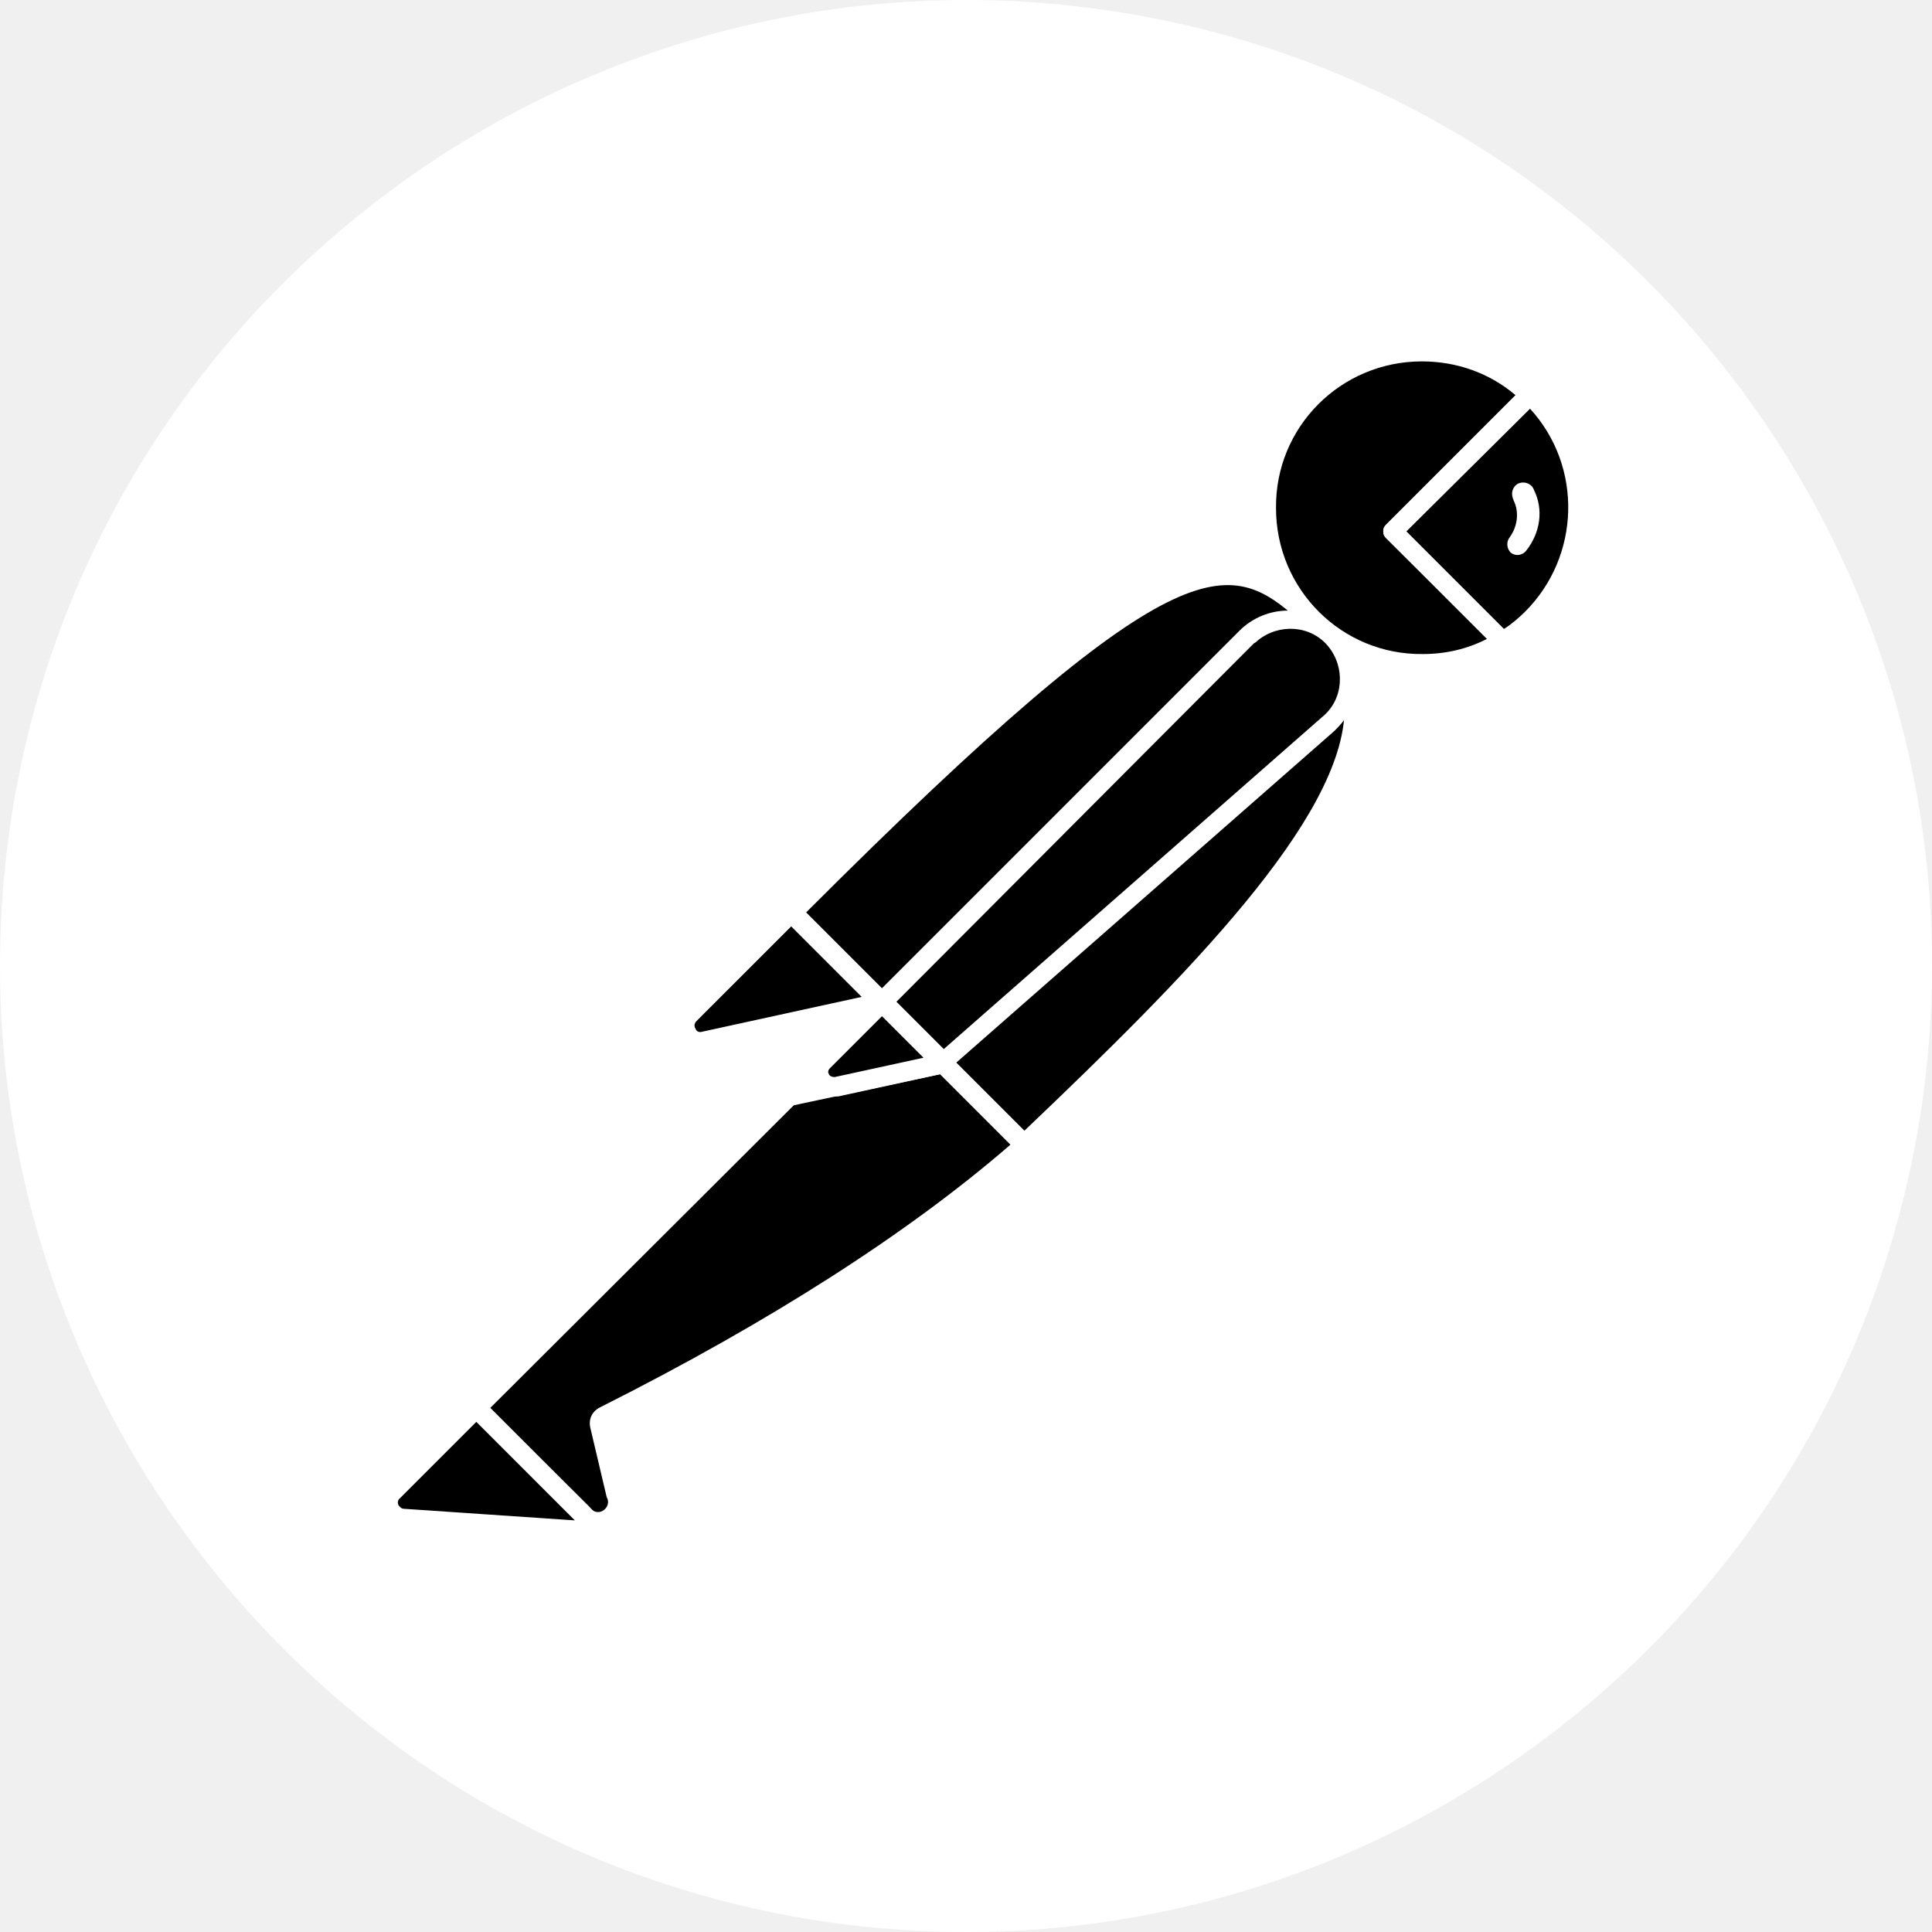
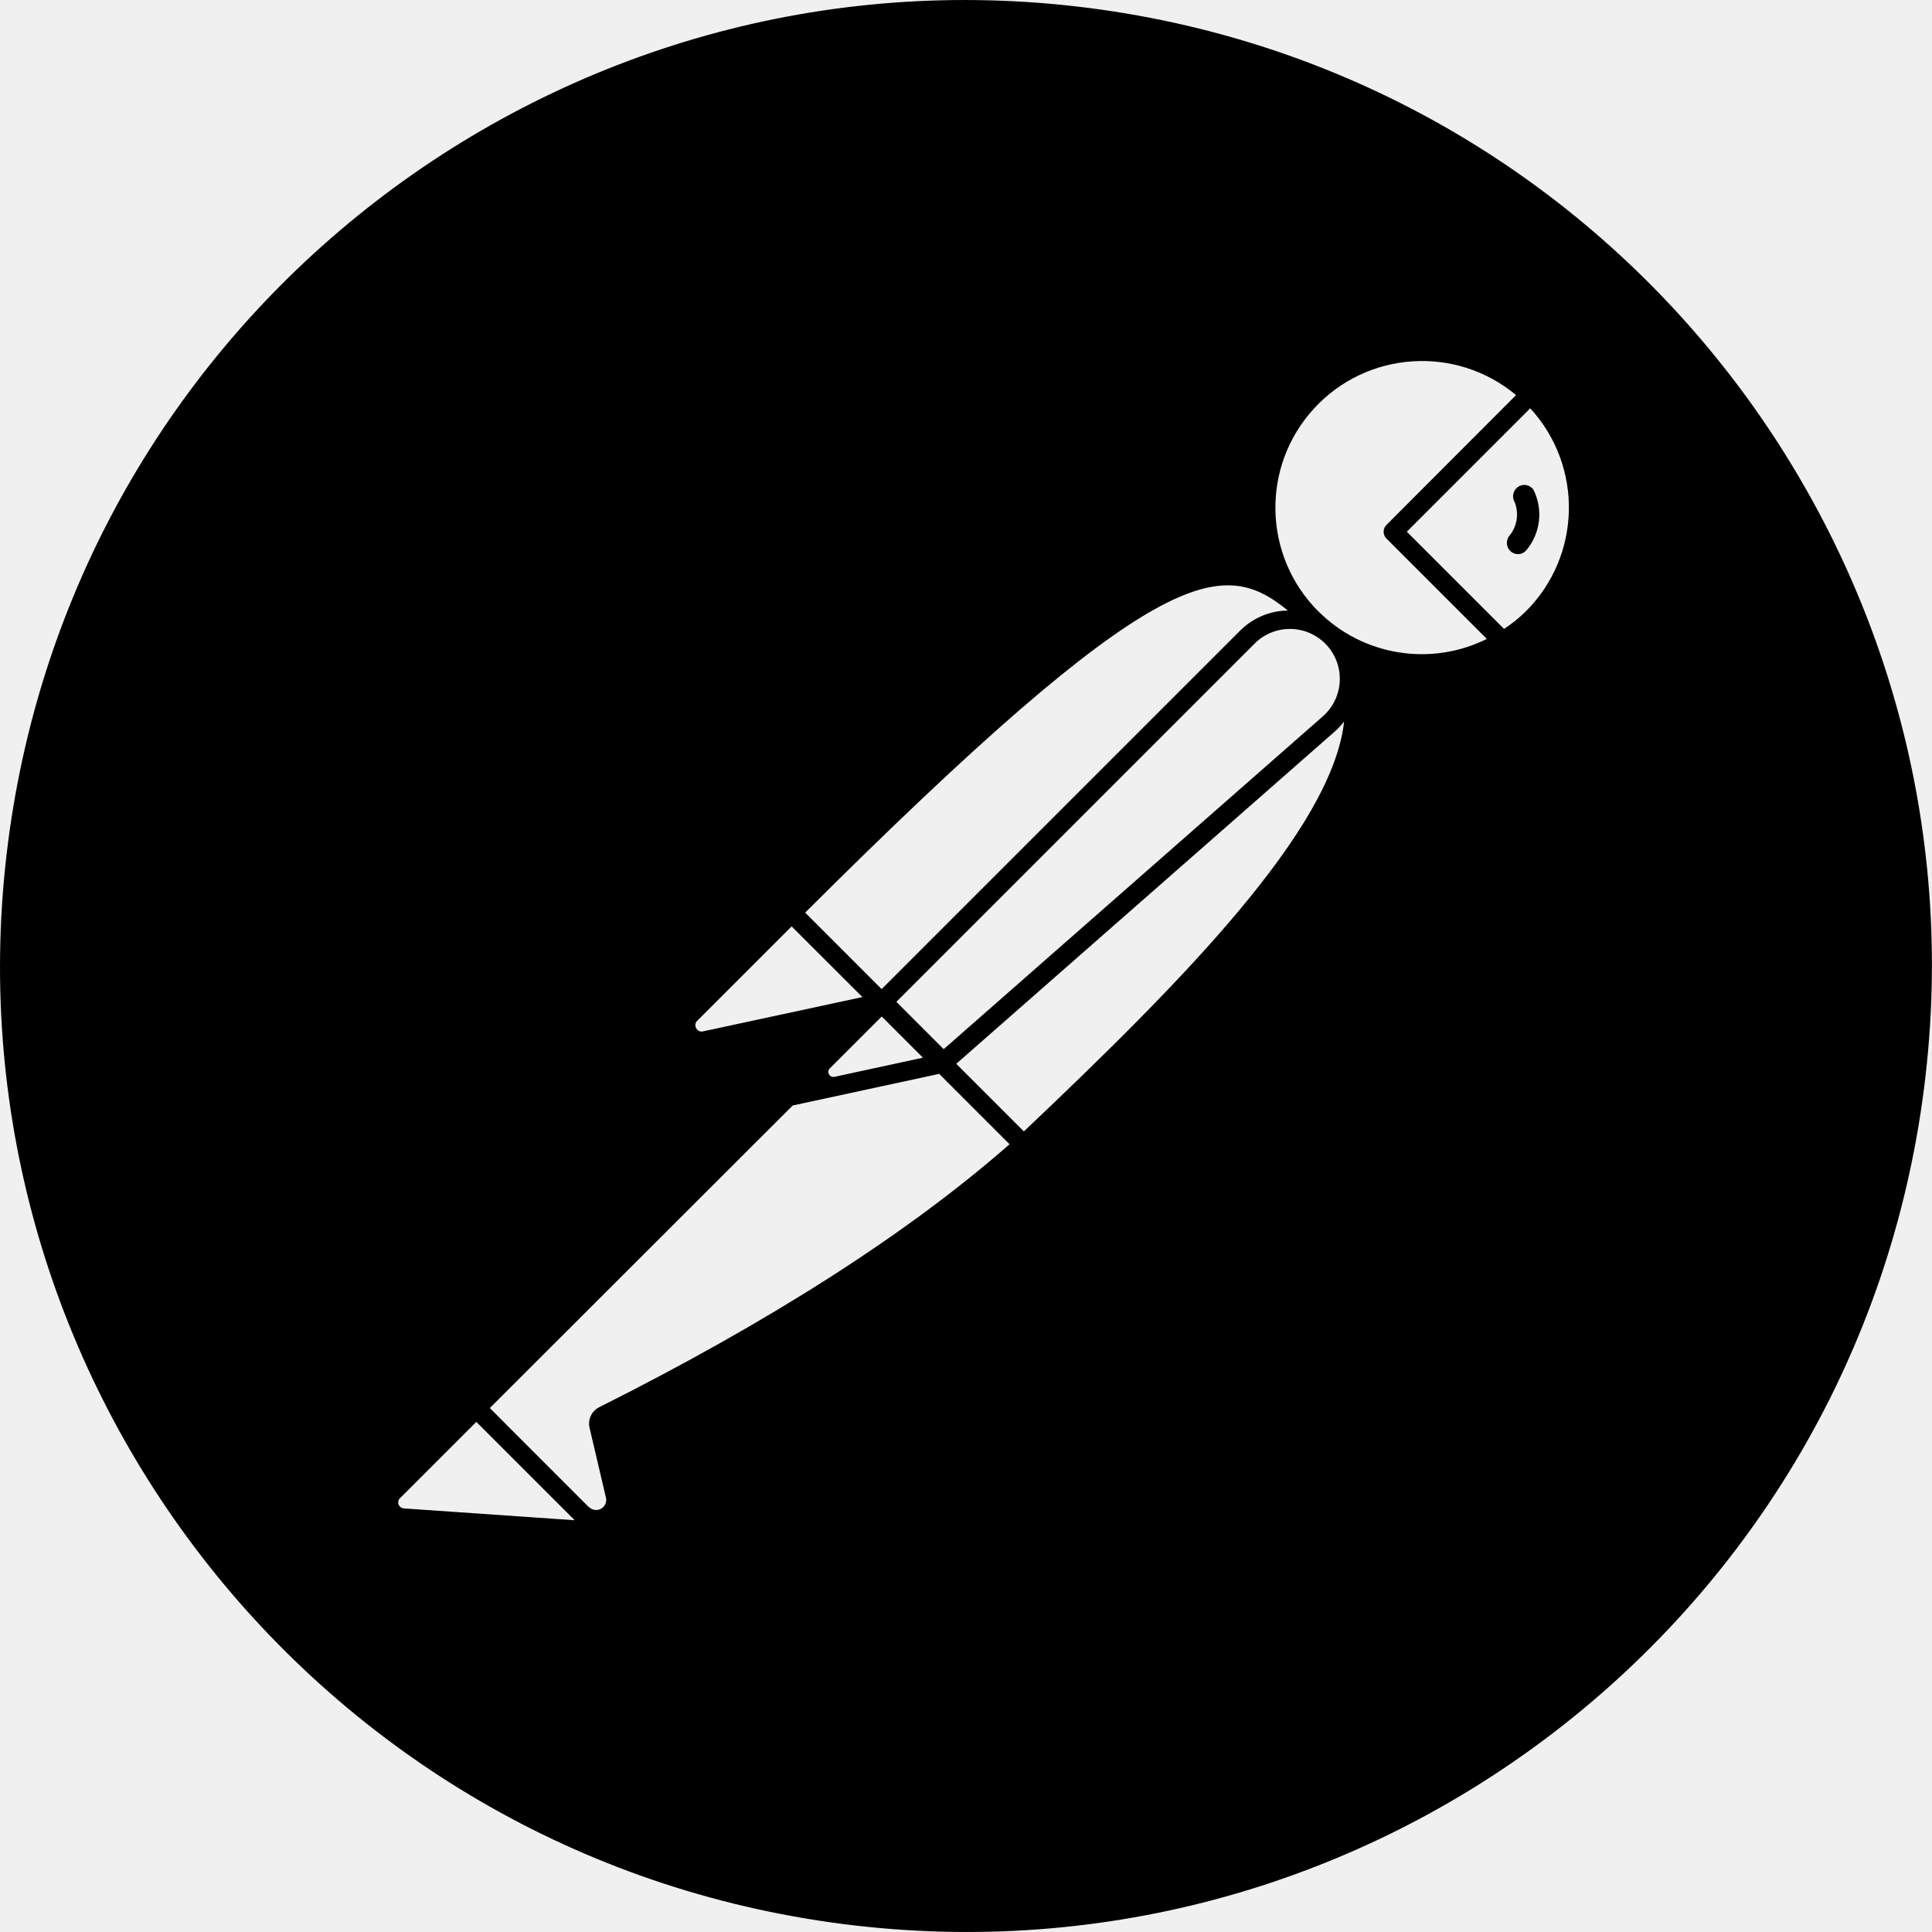
- <svg xmlns="http://www.w3.org/2000/svg" width="24" height="24" viewBox="0 0 256 256">
-   <path fill="white" d="M254.953 144.253c8.959-70.131-40.569-134.248-110.572-143.206C74.378-7.912 10.005 41.616 1.047 111.619c-8.959 70.003 40.569 134.248 110.572 143.334c70.131 8.959 134.248-40.569 143.334-110.7Z" />
-   <path fill="black" d="m174.2 82.184l-54.007 54.007l-15.23-15.23c53.111-53.11 58.358-48.503 69.236-38.777Z" />
-   <path fill="white" d="M120.193 137.47c-.384 0-.64-.128-.896-.384l-15.357-15.229a1.237 1.237 0 0 1 0-1.791c54.006-54.007 59.637-48.888 71.027-38.65c.256.256.384.512.384.896s-.128.64-.384.896l-54.006 53.878c-.128.256-.512.384-.768.384Zm-13.437-16.509l13.437 13.438l52.087-52.087c-9.47-8.446-15.87-11.006-65.524 38.65Z" />
-   <path fill="black" d="m135.678 151.676l-14.717-14.718l54.006-54.006c14.462 14.59-7.166 38.265-39.289 68.724Z" />
-   <path fill="white" d="M135.678 152.956c-.384 0-.64-.128-.895-.384l-14.718-14.718c-.256-.256-.256-.512-.256-.896c0-.383.128-.64.384-.895L174.2 82.056a1.237 1.237 0 0 1 1.792 0a15.58 15.58 0 0 1 4.991 11.902c-.256 14.206-16.38 32.25-44.28 58.614c-.384.256-.768.384-1.024.384Zm-12.925-15.998c8.19 8.319 11.646 11.646 12.925 12.926c21.5-20.476 42.36-41.464 42.489-55.926c.128-3.327-1.152-6.655-3.328-9.214l-52.086 52.214Z" />
-   <path fill="black" d="m105.22 121.345l10.878 10.878c.256.256.256.512 0 .768c-.128.128-.128.128-.256.128l-22.524 4.863c-1.152.128-2.176-.64-2.432-1.791c-.128-.64.128-1.28.512-1.664l13.054-13.054c.256-.256.64-.384.768-.128Z" />
-   <path fill="white" d="M92.934 139.262c-1.92 0-3.327-1.536-3.327-3.455c0-.896.384-1.792 1.024-2.432l13.053-13.054c.768-.64 1.792-.64 2.56 0l10.878 10.878c.768.64.768 1.792 0 2.56c-.256.256-.512.384-.896.512l-22.524 4.863c-.256 0-.512.128-.768.128Zm11.902-16.509l-12.542 12.542c-.256.256-.384.64-.128 1.024c.128.384.512.511.896.384l21.116-4.608l-9.342-9.342Z" />
-   <path fill="black" d="M202.738 52.238c-8.19-7.935-21.372-7.679-29.306.64c-7.935 8.318-7.679 21.372.64 29.306A20.678 20.678 0 0 0 199.154 85l-14.59-14.59l18.173-18.172Z" />
-   <path fill="white" d="M188.405 89.223c-12.158 0-22.012-9.854-22.012-22.012c0-12.158 9.854-22.012 22.012-22.012c5.63 0 11.134 2.176 15.23 6.143c.255.256.383.512.383.896s-.128.64-.384.896L186.357 70.41l13.566 13.566c.512.512.512 1.28 0 1.792l-.256.256c-3.328 2.047-7.295 3.2-11.262 3.2Zm0-41.336c-10.75 0-19.453 8.702-19.325 19.452c0 10.75 8.703 19.453 19.453 19.325c2.943 0 5.887-.64 8.574-2.048l-13.437-13.31c-.256-.256-.384-.512-.384-.896c0-.383.128-.64.384-.895l17.149-17.15c-3.456-2.943-7.807-4.478-12.414-4.478Z" />
-   <path fill="black" d="m203.122 52.622l-.256-.256l-18.3 18.044l14.461 14.462c1.408-.896 2.815-1.92 3.967-3.072a20.51 20.51 0 0 0 .128-29.178Z" />
-   <path fill="white" d="M199.155 86.28c-.384 0-.64-.128-.896-.384l-14.59-14.59c-.255-.256-.383-.512-.383-.896c0-.383.128-.64.384-.895l18.172-18.173a1.237 1.237 0 0 1 1.792 0l.384.256c8.575 8.574 8.575 22.396.128 31.098c-1.28 1.28-2.687 2.432-4.223 3.328c-.384.128-.64.256-.768.256Zm-12.798-15.87l12.926 12.926c1.024-.64 2.048-1.536 2.815-2.303c7.295-7.295 7.679-19.197.64-26.876l-16.38 16.253Z" />
-   <path fill="black" d="M176.375 84.488a7.879 7.879 0 0 0-11.134 0l-48.247 48.247l8.062 8.063l51.063-44.792c3.328-2.816 3.583-7.807.768-11.134c-.256-.128-.384-.256-.512-.384Z" />
-   <path fill="white" d="M124.928 142.078c-.384 0-.64-.128-.896-.384l-8.062-8.063a1.237 1.237 0 0 1 0-1.792l48.247-48.247a9.115 9.115 0 0 1 12.926 0a9.115 9.115 0 0 1 0 12.926l-.384.384l-51.063 44.792c-.128.256-.384.384-.768.384Zm-6.143-9.343l6.271 6.271l50.167-44.024c2.816-2.304 3.072-6.527.768-9.342c-2.303-2.816-6.527-3.072-9.342-.768c-.128.128-.256.256-.512.384l-47.352 47.48Z" />
-   <path fill="black" d="M80.008 187.637c-.511.256-.767.768-.64 1.28l2.176 9.214c.512 1.28-.256 2.816-1.664 3.2c-1.023.384-2.175 0-2.815-.768l-14.078-13.95l45.944-45.943l15.87.256l10.75 10.75c-2.56 2.175-18.045 17.149-55.543 35.961Z" />
-   <path fill="white" d="M78.985 202.61c-1.024 0-2.048-.383-2.688-1.151l-13.95-13.95c-.255-.256-.383-.512-.383-.895c0-.384.128-.64.384-.896l45.943-45.944c.256-.256.64-.384.896-.384l15.87.256c.383 0 .64.128.895.384l10.75 10.75c.256.256.384.64.384 1.024s-.128.64-.512.896l-.896.767c-13.565 11.902-31.994 23.804-54.902 35.194l2.176 9.087c.384 1.663-.384 3.455-1.92 4.35c-.768.385-1.408.513-2.047.513Zm-14.078-15.996l13.182 13.053c.384.64 1.152.896 1.791.512c.64-.384.896-1.152.512-1.792l-2.175-9.214c-.256-1.152.256-2.176 1.28-2.687c22.651-11.39 40.952-23.164 54.39-34.81l-9.47-9.47l-14.718-.256l-44.792 44.664Z" />
-   <path fill="black" d="m52.11 197.62l11.005-11.006l16.382 16.38l-26.108-1.791c-1.152-.128-1.92-1.152-1.791-2.304c0-.512.128-1.024.511-1.28Z" />
-   <path fill="white" d="m79.497 204.146l-26.236-1.791c-1.92-.128-3.2-1.792-3.071-3.712c.128-.768.384-1.535 1.024-2.047L62.22 185.59a1.237 1.237 0 0 1 1.791 0l16.381 16.38c.384.385.512.897.256 1.408c-.256.512-.64.768-1.151.768Zm-16.382-15.74l-10.11 10.11c-.384.255-.384.895 0 1.151c.128.128.256.256.512.256l22.652 1.536l-13.054-13.054Zm41.337-41.849c-.768 0-1.28-.64-1.28-1.28c0-.384.128-.64.384-.896l12.414-12.414a1.237 1.237 0 0 1 1.792 0l8.062 8.063c.384.384.512.768.384 1.28c-.128.384-.512.768-1.024.896l-20.476 4.35h-.256Zm12.414-11.902l-8.447 8.446l13.822-2.943l-5.375-5.503Z" />
-   <path fill="black" d="m124.8 140.926l-14.077 3.071c-1.024.256-2.048-.384-2.304-1.408c-.128-.64 0-1.28.512-1.791l7.807-7.807l8.062 7.935Z" />
-   <path fill="white" d="M110.467 145.277a3.168 3.168 0 0 1-3.2-3.2c0-.895.384-1.663.896-2.303l7.807-7.807a1.237 1.237 0 0 1 1.792 0l8.062 8.063c.384.384.512.768.384 1.28c-.128.384-.512.768-1.024.896l-14.077 3.071h-.64Zm6.399-10.622l-6.911 6.91c-.256.257-.256.513-.128.768c.128.256.384.384.768.384l11.774-2.56l-5.503-5.502Zm86.384-69.748c-.256-.767-1.152-1.151-1.92-.895c-.767.256-1.151 1.151-.895 1.92c0 .127.128.255.128.383c.768 1.536.512 3.456-.512 4.863c-.512.64-.384 1.536.128 2.048c.64.512 1.535.384 2.047-.256c1.92-2.432 2.304-5.503 1.024-8.063Z" />
+ <svg xmlns="http://www.w3.org/2000/svg" fill="currentColor" role="img" viewBox="0 0 24 24">
+   <path d="M13.527.099C6.955-.744.942 3.9.099 10.473c-.843 6.572 3.8 12.584 10.373 13.428 6.573.843 12.587-3.801 13.428-10.374C24.744 6.955 20.101.943 13.527.099zm2.471 7.485a.855.855 0 0 0-.593.25l-4.453 4.453-.307-.307-.643-.643c4.389-4.376 5.18-4.418 5.996-3.753zm-4.863 4.861l4.44-4.44a.62.62 0 1 1 .847.903l-4.699 4.125-.588-.588zm.33.694l-1.1.238a.06.06 0 0 1-.067-.032.06.06 0 0 1 .01-.073l.645-.645.512.512zm-2.803-.459l1.172-1.172.879.878-1.979.426a.074.074 0 0 1-.085-.039.072.072 0 0 1 .013-.093zm-3.646 6.058a.076.076 0 0 1-.069-.083.077.077 0 0 1 .022-.046h.002l.946-.946 1.222 1.222-2.123-.147zm2.425-1.256a.228.228 0 0 0-.117.256l.203.865a.125.125 0 0 1-.211.117h-.003l-.934-.934-.294-.295 3.762-3.758 1.82-.393.874.874c-1.255 1.102-2.971 2.201-5.1 3.268zm5.279-3.428h-.002l-.839-.839 4.699-4.125a.952.952 0 0 0 .119-.127c-.148 1.345-2.029 3.245-3.977 5.091zm3.657-6.46l-.003-.002a1.822 1.822 0 0 1 2.459-2.684l-1.61 1.613a.119.119 0 0 0 0 .169l1.247 1.247a1.817 1.817 0 0 1-2.093-.343zm2.578 0a1.714 1.714 0 0 1-.271.218h-.001l-1.207-1.207 1.533-1.533c.661.72.637 1.832-.054 2.522zM18.855 6.05a.143.143 0 0 0-.053.157.416.416 0 0 1-.053.45.14.14 0 0 0 .023.197.141.141 0 0 0 .084.03.14.14 0 0 0 .106-.05.691.691 0 0 0 .087-.751.138.138 0 0 0-.194-.033z" />
</svg>
